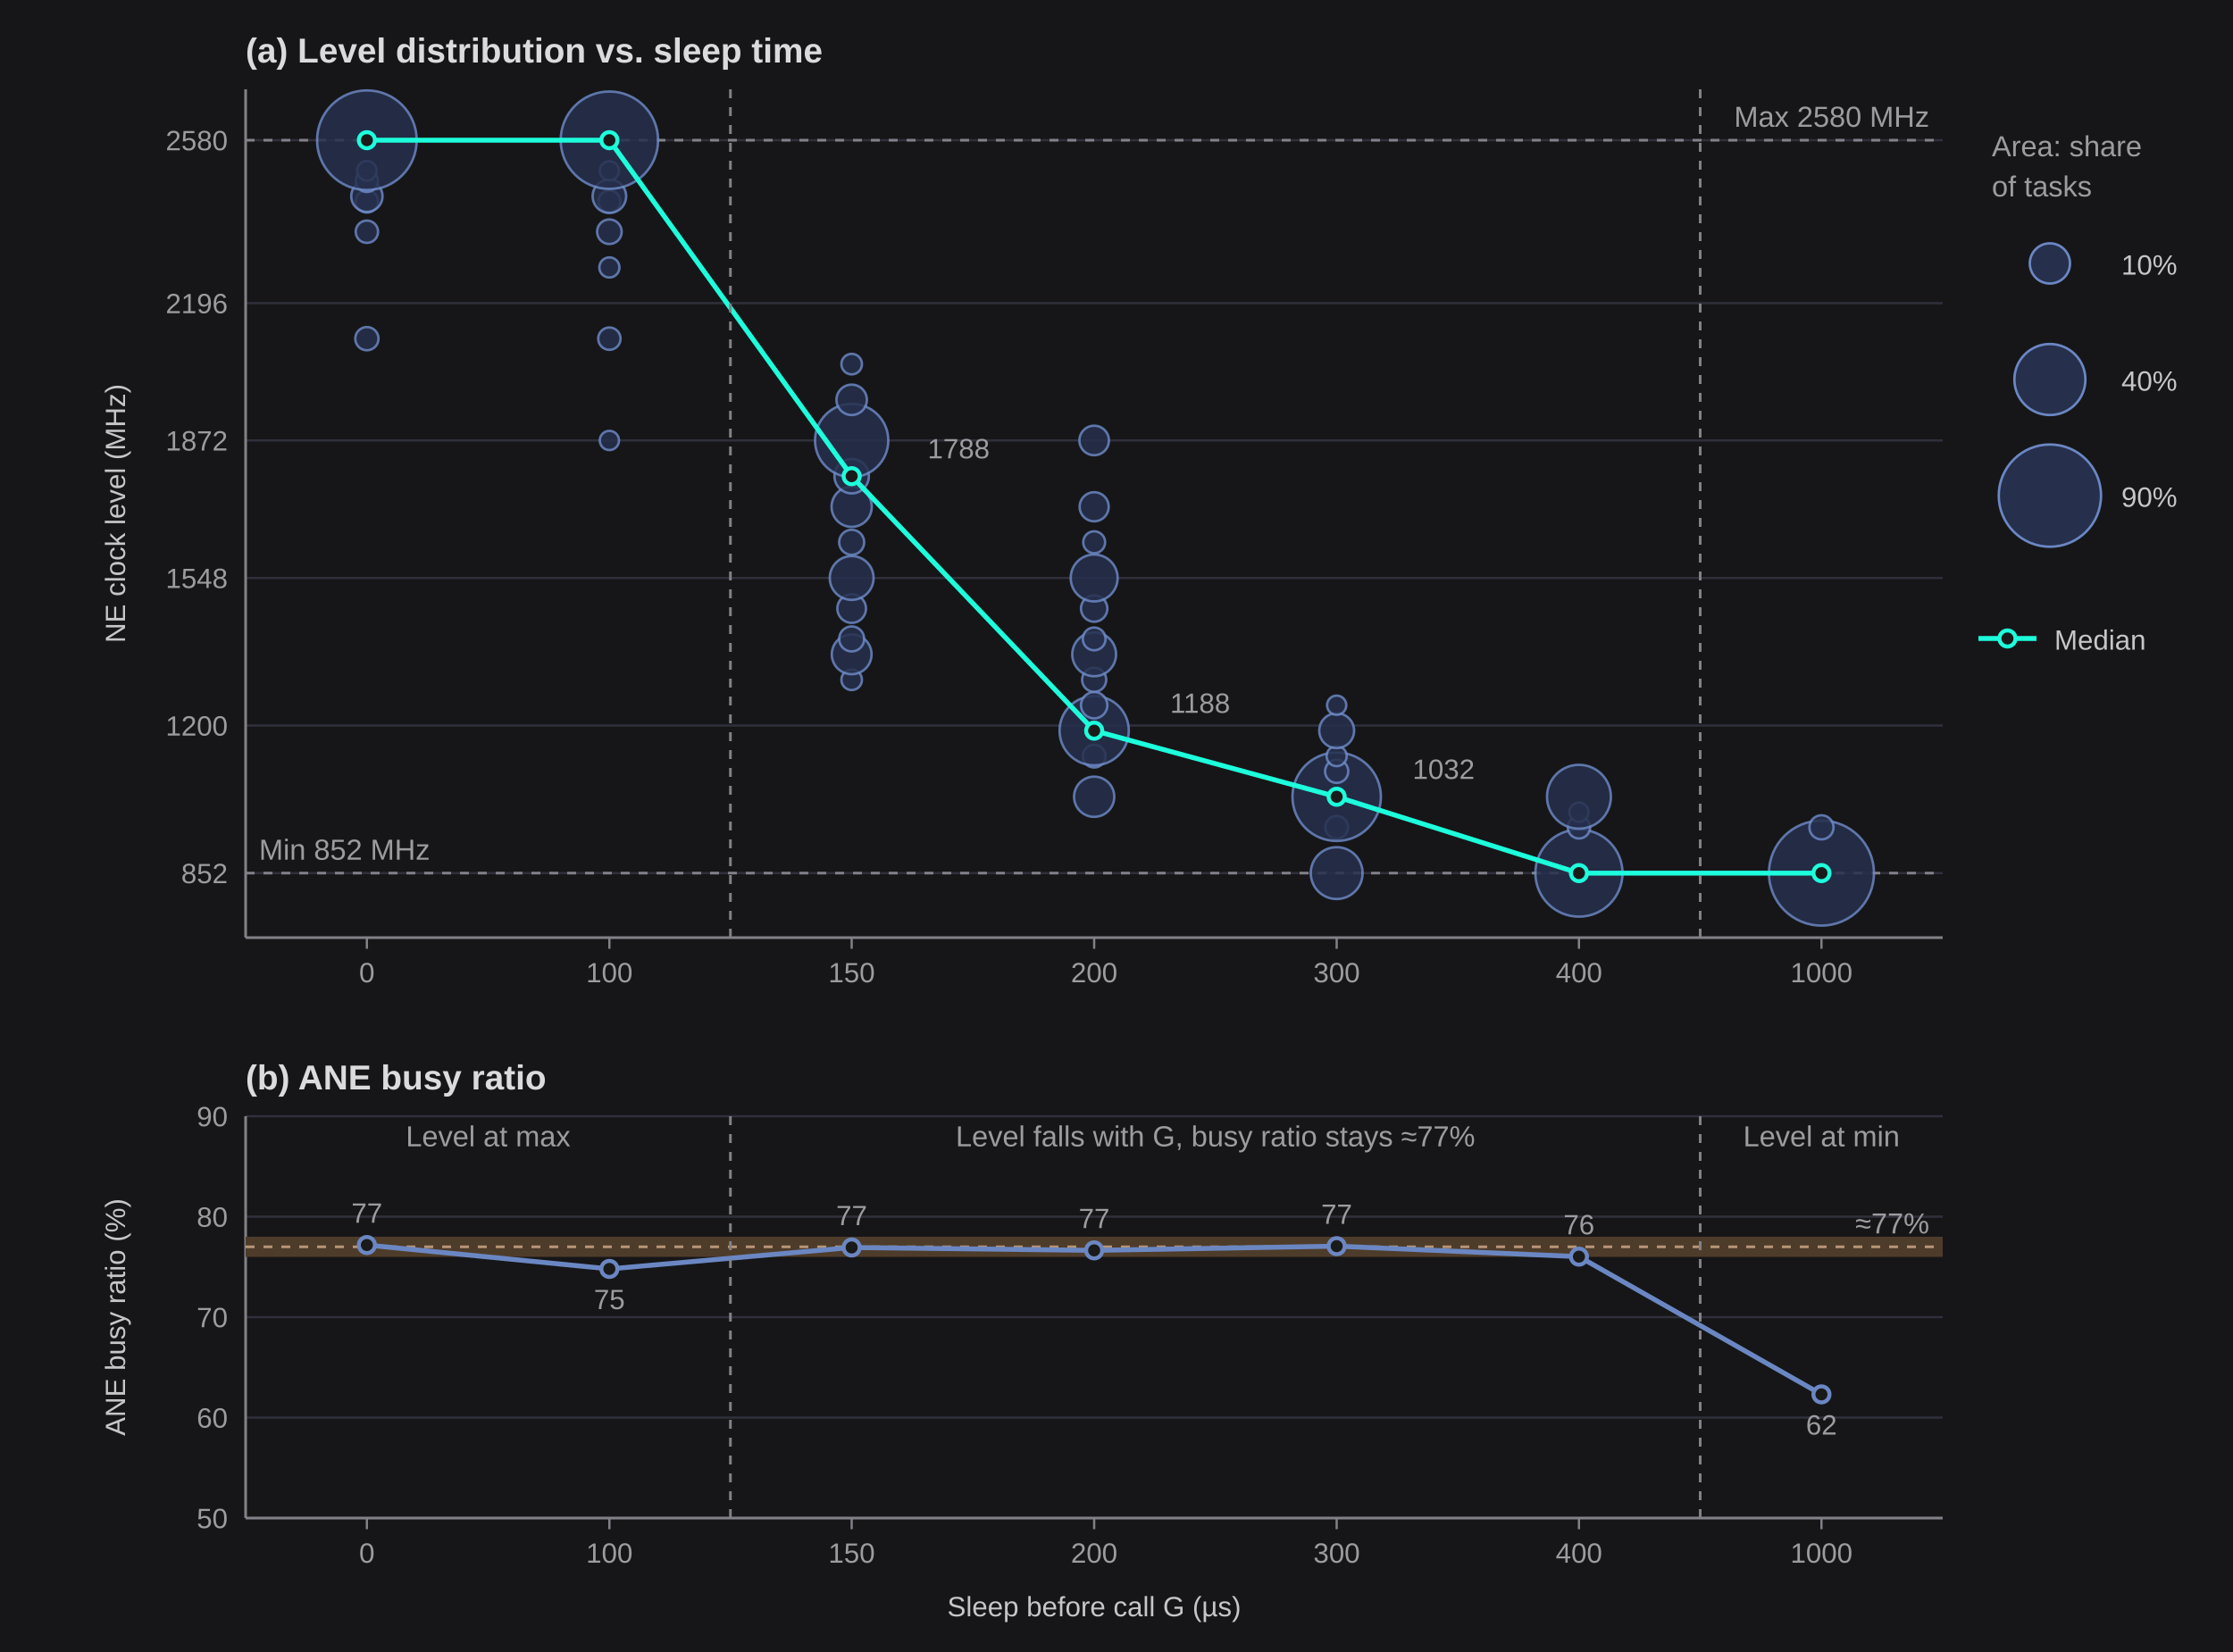
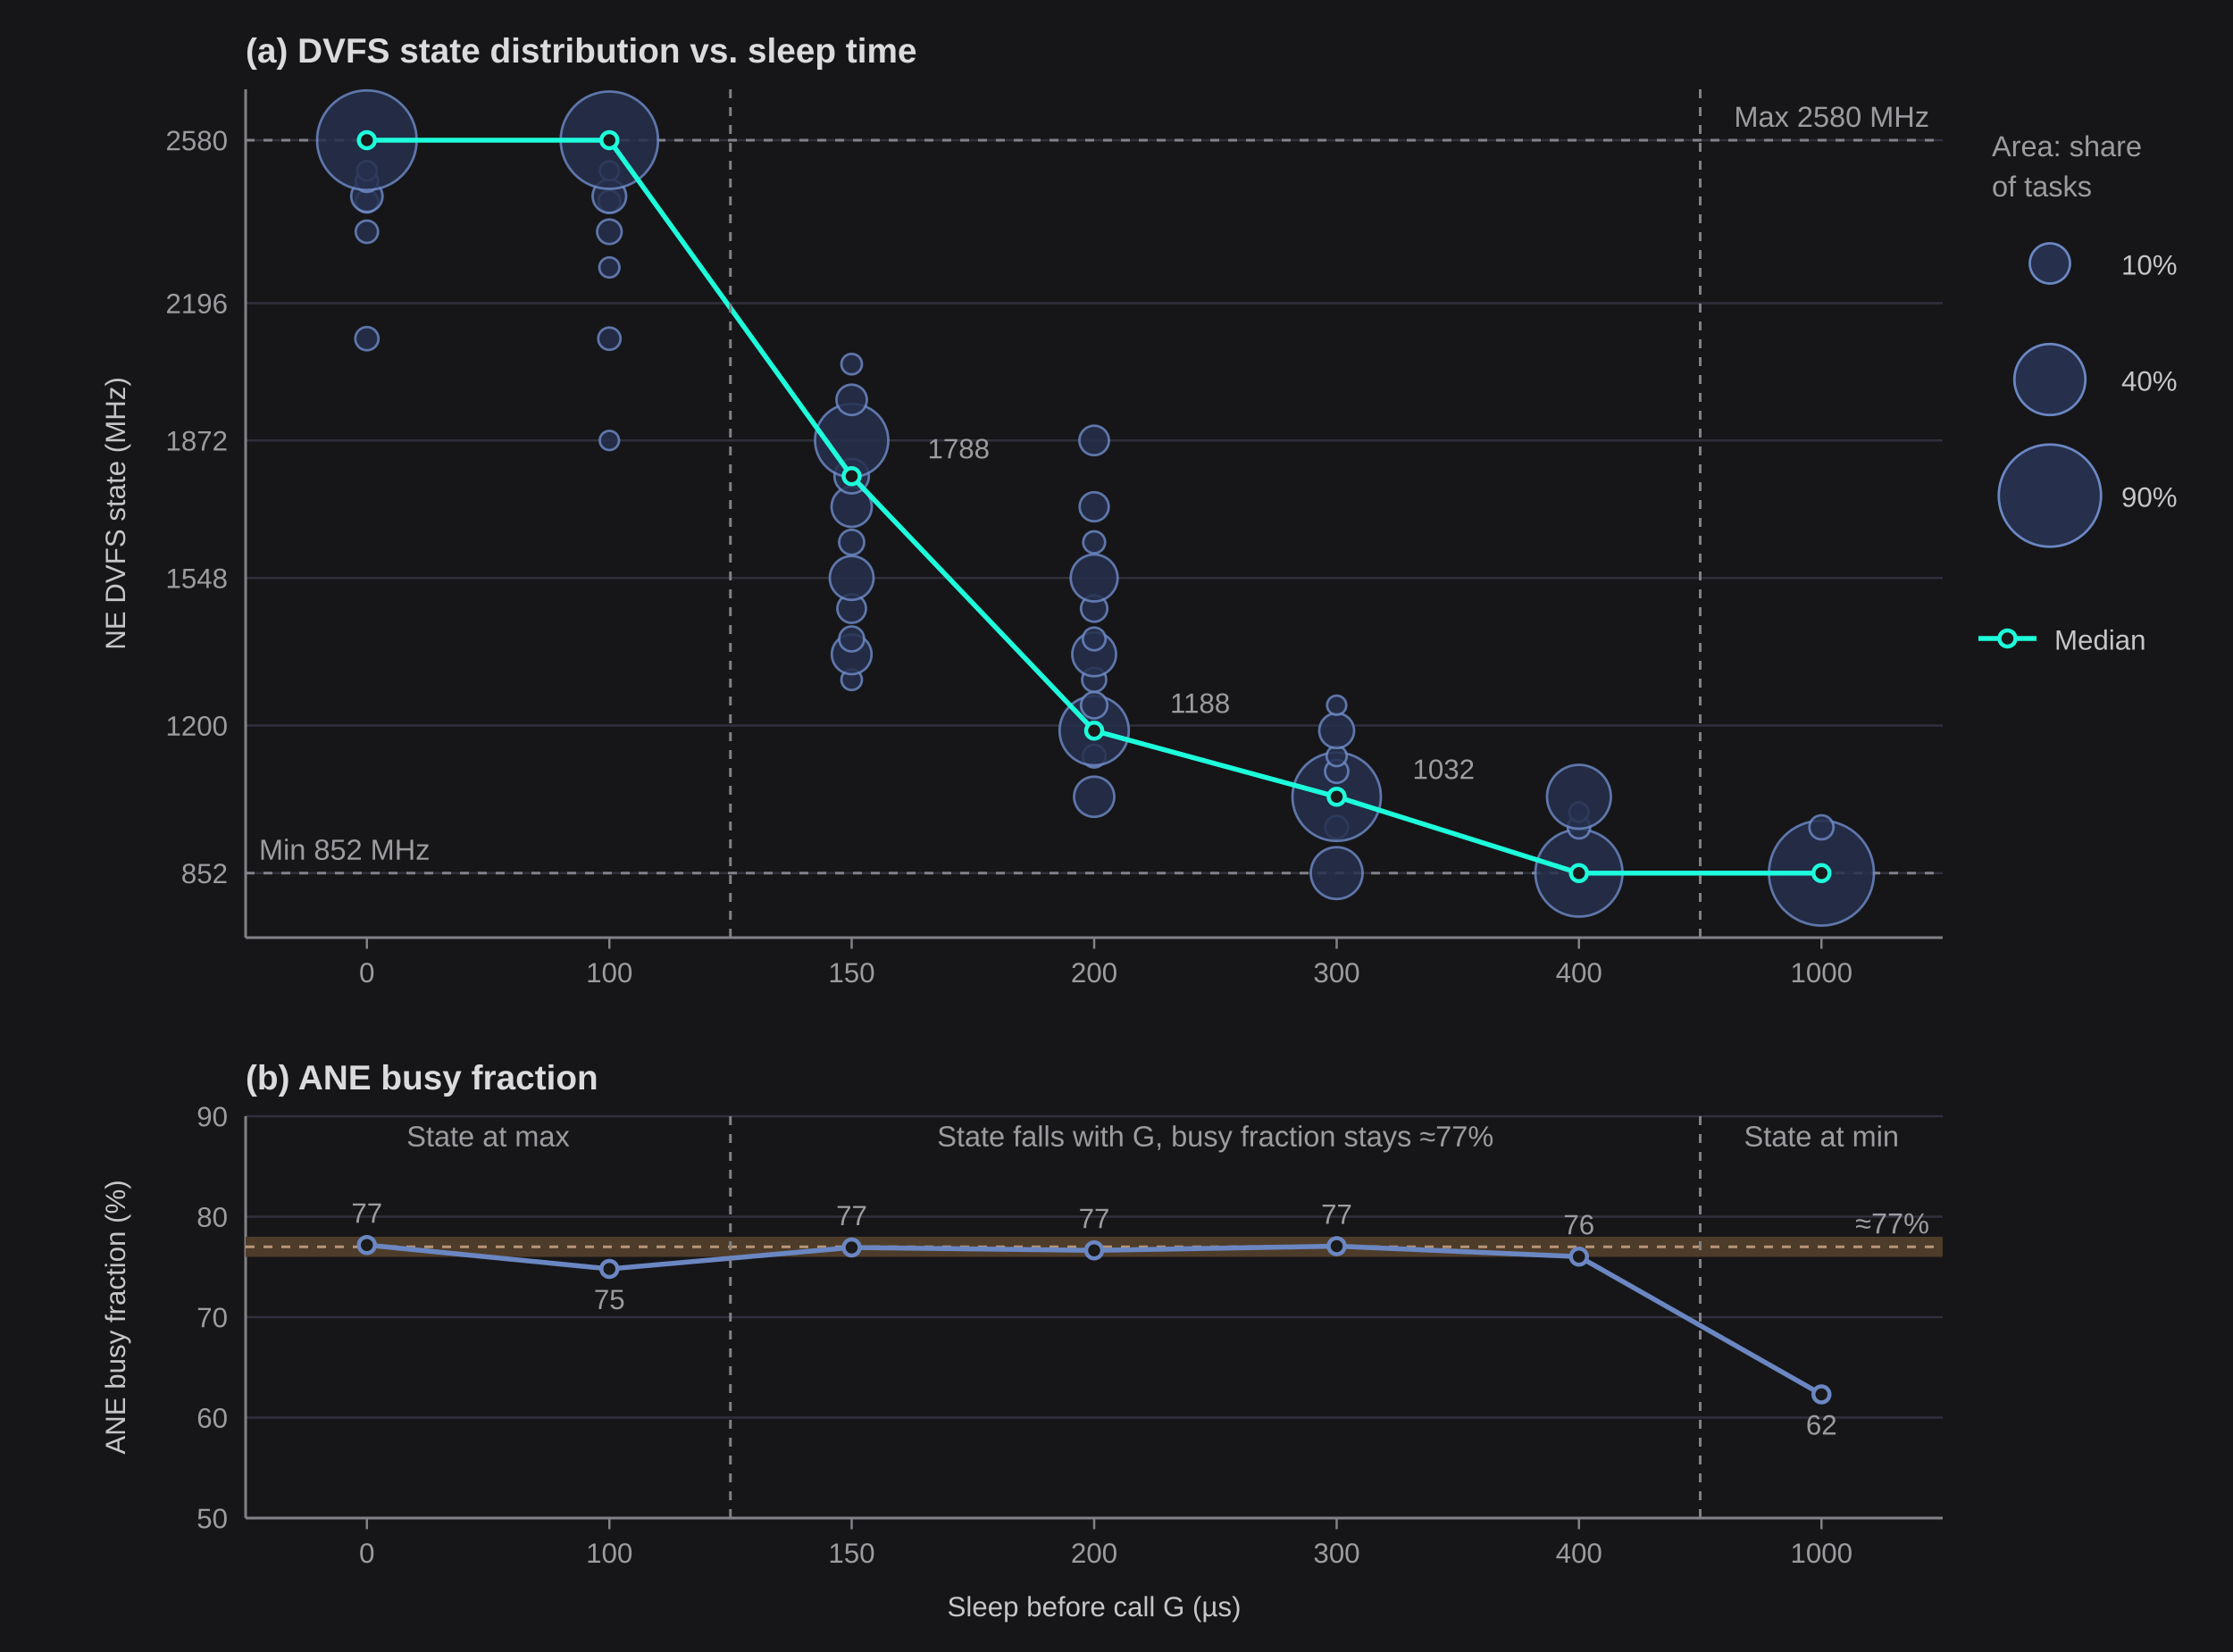
<svg xmlns="http://www.w3.org/2000/svg" viewBox="0 0 1000 740" font-family="Helvetica Neue, PingFang SC, Arial, sans-serif">
  <rect x="0" y="0" width="1000" height="740" fill="#161618" />
  <style>text{fill:#dbdbde} .h{font-size:18px;font-weight:600} .h2{font-size:15.5px;font-weight:600} .b{font-size:14.5px;fill:#c6c6c8} .c{font-size:13px;fill:#9c9ca0} .s{font-size:12.5px;fill:#c6c6c8} .tk{font-size:12.5px;fill:#9c9ca0;font-family:Helvetica Neue,Arial,sans-serif}</style>
  <defs>
    <marker id="a" markerWidth="10" markerHeight="10" refX="8" refY="5" orient="auto">
      <path d="M0,1 L9,5 L0,9" fill="none" stroke="#c6c6c8" stroke-width="1.6" />
    </marker>
  </defs>
  <line x1="110" y1="391.1" x2="870" y2="391.1" stroke="#30303c" stroke-width="1" />
  <text class="tk" x="102.0" y="395.6" text-anchor="end">852</text>
  <line x1="110" y1="325.0" x2="870" y2="325.0" stroke="#30303c" stroke-width="1" />
  <text class="tk" x="102.0" y="329.5" text-anchor="end">1200</text>
  <line x1="110" y1="258.9" x2="870" y2="258.9" stroke="#30303c" stroke-width="1" />
  <text class="tk" x="102.0" y="263.4" text-anchor="end">1548</text>
  <line x1="110" y1="197.3" x2="870" y2="197.3" stroke="#30303c" stroke-width="1" />
  <text class="tk" x="102.0" y="201.8" text-anchor="end">1872</text>
  <line x1="110" y1="135.8" x2="870" y2="135.8" stroke="#30303c" stroke-width="1" />
  <text class="tk" x="102.0" y="140.3" text-anchor="end">2196</text>
  <line x1="110" y1="62.8" x2="870" y2="62.8" stroke="#30303c" stroke-width="1" />
  <text class="tk" x="102.0" y="67.3" text-anchor="end">2580</text>
  <line x1="164.3" y1="420" x2="164.3" y2="425" stroke="#818187" stroke-width="1" />
  <text class="tk" x="164.3" y="440.0" text-anchor="middle">0</text>
  <line x1="272.9" y1="420" x2="272.9" y2="425" stroke="#818187" stroke-width="1" />
  <text class="tk" x="272.9" y="440.0" text-anchor="middle">100</text>
  <line x1="381.4" y1="420" x2="381.4" y2="425" stroke="#818187" stroke-width="1" />
  <text class="tk" x="381.4" y="440.0" text-anchor="middle">150</text>
  <line x1="490.0" y1="420" x2="490.0" y2="425" stroke="#818187" stroke-width="1" />
  <text class="tk" x="490.0" y="440.0" text-anchor="middle">200</text>
  <line x1="598.6" y1="420" x2="598.6" y2="425" stroke="#818187" stroke-width="1" />
  <text class="tk" x="598.6" y="440.0" text-anchor="middle">300</text>
  <line x1="707.1" y1="420" x2="707.1" y2="425" stroke="#818187" stroke-width="1" />
  <text class="tk" x="707.1" y="440.0" text-anchor="middle">400</text>
  <line x1="815.7" y1="420" x2="815.7" y2="425" stroke="#818187" stroke-width="1" />
  <text class="tk" x="815.7" y="440.0" text-anchor="middle">1000</text>
  <line x1="110" y1="420" x2="870" y2="420" stroke="#818187" stroke-width="1.2" />
  <line x1="110" y1="40" x2="110" y2="420" stroke="#818187" stroke-width="1.2" />
-   <text class="s" x="56" y="230.0" text-anchor="middle" transform="rotate(-90 56 230.0)">NE clock level (MHz)</text>
-   <text class="h2" x="110.0" y="28.0" text-anchor="start">(a) Level distribution vs. sleep time</text>
+   <text class="s" x="56" y="230.0" text-anchor="middle" transform="rotate(-90 56 230.0)">NE DVFS state (MHz)</text>
+   <text class="h2" x="110.0" y="28.0" text-anchor="start">(a) DVFS state distribution vs. sleep time</text>
  <line x1="110" y1="62.8" x2="870" y2="62.8" stroke="#818187" stroke-width="1.2" stroke-dasharray="4 4" />
  <text class="c" x="864.0" y="56.8" text-anchor="end">Max 2580 MHz</text>
  <line x1="110" y1="391.1" x2="870" y2="391.1" stroke="#818187" stroke-width="1.2" stroke-dasharray="4 4" />
  <text class="c" x="116.0" y="385.1" text-anchor="start">Min 852 MHz</text>
  <circle cx="164.3" cy="151.7" r="5.2" fill="#262f4c" stroke="#6b87c3" stroke-width="1.1" opacity="0.85" />
  <circle cx="164.3" cy="103.8" r="5.0" fill="#262f4c" stroke="#6b87c3" stroke-width="1.1" opacity="0.85" />
  <circle cx="164.3" cy="90.2" r="5.0" fill="#262f4c" stroke="#6b87c3" stroke-width="1.1" opacity="0.85" />
  <circle cx="164.3" cy="87.9" r="7.0" fill="#262f4c" stroke="#6b87c3" stroke-width="1.1" opacity="0.85" />
  <circle cx="164.3" cy="81.0" r="5.0" fill="#262f4c" stroke="#6b87c3" stroke-width="1.1" opacity="0.85" />
  <circle cx="164.3" cy="76.5" r="4.4" fill="#262f4c" stroke="#6b87c3" stroke-width="1.1" opacity="0.85" />
  <circle cx="164.3" cy="62.8" r="22.3" fill="#262f4c" stroke="#6b87c3" stroke-width="1.1" opacity="0.85" />
  <circle cx="272.9" cy="197.3" r="4.3" fill="#262f4c" stroke="#6b87c3" stroke-width="1.1" opacity="0.85" />
  <circle cx="272.9" cy="151.7" r="5.0" fill="#262f4c" stroke="#6b87c3" stroke-width="1.1" opacity="0.85" />
  <circle cx="272.9" cy="119.8" r="4.5" fill="#262f4c" stroke="#6b87c3" stroke-width="1.1" opacity="0.85" />
  <circle cx="272.9" cy="103.8" r="5.5" fill="#262f4c" stroke="#6b87c3" stroke-width="1.1" opacity="0.85" />
  <circle cx="272.9" cy="90.2" r="4.9" fill="#262f4c" stroke="#6b87c3" stroke-width="1.1" opacity="0.85" />
  <circle cx="272.9" cy="87.9" r="7.5" fill="#262f4c" stroke="#6b87c3" stroke-width="1.1" opacity="0.85" />
  <circle cx="272.9" cy="76.5" r="4.3" fill="#262f4c" stroke="#6b87c3" stroke-width="1.1" opacity="0.85" />
  <circle cx="272.9" cy="62.8" r="21.8" fill="#262f4c" stroke="#6b87c3" stroke-width="1.1" opacity="0.85" />
  <circle cx="381.4" cy="304.5" r="4.6" fill="#262f4c" stroke="#6b87c3" stroke-width="1.1" opacity="0.85" />
  <circle cx="381.4" cy="293.1" r="8.9" fill="#262f4c" stroke="#6b87c3" stroke-width="1.1" opacity="0.85" />
  <circle cx="381.4" cy="286.2" r="5.6" fill="#262f4c" stroke="#6b87c3" stroke-width="1.1" opacity="0.85" />
  <circle cx="381.4" cy="272.6" r="6.4" fill="#262f4c" stroke="#6b87c3" stroke-width="1.1" opacity="0.85" />
  <circle cx="381.4" cy="258.9" r="9.8" fill="#262f4c" stroke="#6b87c3" stroke-width="1.1" opacity="0.85" />
  <circle cx="381.4" cy="242.9" r="5.6" fill="#262f4c" stroke="#6b87c3" stroke-width="1.1" opacity="0.85" />
  <circle cx="381.4" cy="227.0" r="9.0" fill="#262f4c" stroke="#6b87c3" stroke-width="1.1" opacity="0.85" />
  <circle cx="381.4" cy="213.3" r="7.7" fill="#262f4c" stroke="#6b87c3" stroke-width="1.1" opacity="0.85" />
  <circle cx="381.4" cy="197.3" r="16.4" fill="#262f4c" stroke="#6b87c3" stroke-width="1.1" opacity="0.85" />
  <circle cx="381.4" cy="179.1" r="6.8" fill="#262f4c" stroke="#6b87c3" stroke-width="1.1" opacity="0.85" />
  <circle cx="381.4" cy="163.1" r="4.6" fill="#262f4c" stroke="#6b87c3" stroke-width="1.1" opacity="0.85" />
  <circle cx="490.0" cy="356.9" r="9.0" fill="#262f4c" stroke="#6b87c3" stroke-width="1.1" opacity="0.85" />
  <circle cx="490.0" cy="338.7" r="5.1" fill="#262f4c" stroke="#6b87c3" stroke-width="1.1" opacity="0.85" />
  <circle cx="490.0" cy="327.3" r="15.5" fill="#262f4c" stroke="#6b87c3" stroke-width="1.1" opacity="0.85" />
  <circle cx="490.0" cy="315.9" r="5.9" fill="#262f4c" stroke="#6b87c3" stroke-width="1.1" opacity="0.85" />
  <circle cx="490.0" cy="304.5" r="5.4" fill="#262f4c" stroke="#6b87c3" stroke-width="1.1" opacity="0.85" />
  <circle cx="490.0" cy="293.1" r="9.8" fill="#262f4c" stroke="#6b87c3" stroke-width="1.1" opacity="0.85" />
  <circle cx="490.0" cy="286.2" r="5.1" fill="#262f4c" stroke="#6b87c3" stroke-width="1.1" opacity="0.85" />
  <circle cx="490.0" cy="272.6" r="5.9" fill="#262f4c" stroke="#6b87c3" stroke-width="1.1" opacity="0.85" />
  <circle cx="490.0" cy="258.9" r="10.5" fill="#262f4c" stroke="#6b87c3" stroke-width="1.1" opacity="0.85" />
  <circle cx="490.0" cy="242.9" r="4.9" fill="#262f4c" stroke="#6b87c3" stroke-width="1.1" opacity="0.85" />
  <circle cx="490.0" cy="227.0" r="6.5" fill="#262f4c" stroke="#6b87c3" stroke-width="1.1" opacity="0.85" />
  <circle cx="490.0" cy="197.3" r="6.6" fill="#262f4c" stroke="#6b87c3" stroke-width="1.1" opacity="0.85" />
  <circle cx="598.6" cy="391.1" r="11.6" fill="#262f4c" stroke="#6b87c3" stroke-width="1.1" opacity="0.85" />
  <circle cx="598.6" cy="370.6" r="5.1" fill="#262f4c" stroke="#6b87c3" stroke-width="1.1" opacity="0.85" />
  <circle cx="598.6" cy="356.9" r="19.8" fill="#262f4c" stroke="#6b87c3" stroke-width="1.1" opacity="0.85" />
  <circle cx="598.6" cy="345.5" r="5.2" fill="#262f4c" stroke="#6b87c3" stroke-width="1.1" opacity="0.85" />
  <circle cx="598.6" cy="338.7" r="4.5" fill="#262f4c" stroke="#6b87c3" stroke-width="1.1" opacity="0.85" />
  <circle cx="598.6" cy="327.3" r="7.8" fill="#262f4c" stroke="#6b87c3" stroke-width="1.1" opacity="0.85" />
  <circle cx="598.6" cy="315.9" r="4.3" fill="#262f4c" stroke="#6b87c3" stroke-width="1.1" opacity="0.85" />
  <circle cx="707.1" cy="391.1" r="19.5" fill="#262f4c" stroke="#6b87c3" stroke-width="1.1" opacity="0.85" />
  <circle cx="707.1" cy="370.6" r="5.0" fill="#262f4c" stroke="#6b87c3" stroke-width="1.1" opacity="0.85" />
  <circle cx="707.1" cy="363.8" r="4.3" fill="#262f4c" stroke="#6b87c3" stroke-width="1.1" opacity="0.85" />
  <circle cx="707.1" cy="356.9" r="14.3" fill="#262f4c" stroke="#6b87c3" stroke-width="1.1" opacity="0.85" />
  <circle cx="815.7" cy="391.1" r="23.5" fill="#262f4c" stroke="#6b87c3" stroke-width="1.1" opacity="0.85" />
  <circle cx="815.7" cy="370.6" r="5.4" fill="#262f4c" stroke="#6b87c3" stroke-width="1.1" opacity="0.85" />
  <path d="M164.3 62.8 L272.9 62.8 L381.4 213.3 L490.0 327.3 L598.6 356.9 L707.1 391.1 L815.7 391.1" fill="none" stroke="#1dffdc" stroke-width="2.2" stroke-linejoin="round" />
  <circle cx="164.3" cy="62.8" r="3.6" fill="#1a1a1a" stroke="#1dffdc" stroke-width="1.8" />
  <circle cx="272.9" cy="62.8" r="3.6" fill="#1a1a1a" stroke="#1dffdc" stroke-width="1.8" />
  <circle cx="381.4" cy="213.3" r="3.6" fill="#1a1a1a" stroke="#1dffdc" stroke-width="1.8" />
  <circle cx="490.0" cy="327.3" r="3.6" fill="#1a1a1a" stroke="#1dffdc" stroke-width="1.8" />
  <circle cx="598.6" cy="356.9" r="3.6" fill="#1a1a1a" stroke="#1dffdc" stroke-width="1.8" />
  <circle cx="707.1" cy="391.1" r="3.6" fill="#1a1a1a" stroke="#1dffdc" stroke-width="1.8" />
  <circle cx="815.7" cy="391.1" r="3.6" fill="#1a1a1a" stroke="#1dffdc" stroke-width="1.8" />
  <text class="tk" x="415.4" y="205.3" text-anchor="start" fill="#1dffdc">1788</text>
  <text class="tk" x="524.0" y="319.3" text-anchor="start" fill="#1dffdc">1188</text>
  <text class="tk" x="632.6" y="348.9" text-anchor="start" fill="#1dffdc">1032</text>
  <text class="c" x="892.0" y="70.0" text-anchor="start">Area: share</text>
  <text class="c" x="892.0" y="88.0" text-anchor="start">of tasks</text>
  <circle cx="918" cy="118" r="9.0" fill="#262f4c" stroke="#6b87c3" stroke-width="1.1" />
  <text class="s" x="950.0" y="123.0" text-anchor="start">10%</text>
  <circle cx="918" cy="170" r="15.9" fill="#262f4c" stroke="#6b87c3" stroke-width="1.1" />
  <text class="s" x="950.0" y="175.0" text-anchor="start">40%</text>
  <circle cx="918" cy="222" r="22.9" fill="#262f4c" stroke="#6b87c3" stroke-width="1.1" />
  <text class="s" x="950.0" y="227.0" text-anchor="start">90%</text>
  <line x1="886" y1="286" x2="912" y2="286" stroke="#1dffdc" stroke-width="2.2" />
  <circle cx="899" cy="286" r="3.6" fill="#1a1a1a" stroke="#1dffdc" stroke-width="1.8" />
  <text class="s" x="920.0" y="291.0" text-anchor="start">Median</text>
  <line x1="110" y1="680.0" x2="870" y2="680.0" stroke="#30303c" stroke-width="1" />
  <text class="tk" x="102.0" y="684.5" text-anchor="end">50</text>
  <line x1="110" y1="635.0" x2="870" y2="635.0" stroke="#30303c" stroke-width="1" />
  <text class="tk" x="102.0" y="639.5" text-anchor="end">60</text>
  <line x1="110" y1="590.0" x2="870" y2="590.0" stroke="#30303c" stroke-width="1" />
  <text class="tk" x="102.0" y="594.5" text-anchor="end">70</text>
  <line x1="110" y1="545.0" x2="870" y2="545.0" stroke="#30303c" stroke-width="1" />
  <text class="tk" x="102.0" y="549.5" text-anchor="end">80</text>
  <line x1="110" y1="500.0" x2="870" y2="500.0" stroke="#30303c" stroke-width="1" />
  <text class="tk" x="102.0" y="504.5" text-anchor="end">90</text>
  <line x1="164.3" y1="680" x2="164.3" y2="685" stroke="#818187" stroke-width="1" />
  <text class="tk" x="164.3" y="700.0" text-anchor="middle">0</text>
  <line x1="272.9" y1="680" x2="272.9" y2="685" stroke="#818187" stroke-width="1" />
  <text class="tk" x="272.9" y="700.0" text-anchor="middle">100</text>
  <line x1="381.4" y1="680" x2="381.4" y2="685" stroke="#818187" stroke-width="1" />
  <text class="tk" x="381.4" y="700.0" text-anchor="middle">150</text>
  <line x1="490.0" y1="680" x2="490.0" y2="685" stroke="#818187" stroke-width="1" />
  <text class="tk" x="490.0" y="700.0" text-anchor="middle">200</text>
  <line x1="598.6" y1="680" x2="598.6" y2="685" stroke="#818187" stroke-width="1" />
  <text class="tk" x="598.6" y="700.0" text-anchor="middle">300</text>
  <line x1="707.1" y1="680" x2="707.1" y2="685" stroke="#818187" stroke-width="1" />
  <text class="tk" x="707.1" y="700.0" text-anchor="middle">400</text>
  <line x1="815.7" y1="680" x2="815.7" y2="685" stroke="#818187" stroke-width="1" />
  <text class="tk" x="815.7" y="700.0" text-anchor="middle">1000</text>
  <line x1="110" y1="680" x2="870" y2="680" stroke="#818187" stroke-width="1.2" />
  <line x1="110" y1="500" x2="110" y2="680" stroke="#818187" stroke-width="1.2" />
  <text class="s" x="490.0" y="724.0" text-anchor="middle">Sleep before call G (µs)</text>
-   <text class="s" x="56" y="590.0" text-anchor="middle" transform="rotate(-90 56 590.0)">ANE busy ratio (%)</text>
-   <text class="h2" x="110.0" y="488.0" text-anchor="start">(b) ANE busy ratio</text>
+   <text class="s" x="56" y="590.0" text-anchor="middle" transform="rotate(-90 56 590.0)">ANE busy fraction (%)</text>
+   <text class="h2" x="110.0" y="488.0" text-anchor="start">(b) ANE busy fraction</text>
  <rect x="110" y="554.0" width="760" height="9.0" fill="#4e3c2a" />
  <line x1="110" y1="558.5" x2="870" y2="558.5" stroke="#b79578" stroke-width="1.2" stroke-dasharray="4 4" />
  <text class="c" x="864.0" y="552.5" text-anchor="end">≈77%</text>
  <path d="M164.3 557.7 L272.9 568.4 L381.4 558.8 L490.0 560.1 L598.6 558.2 L707.1 562.9 L815.7 624.6" fill="none" stroke="#6b87c3" stroke-width="2.2" stroke-linejoin="round" />
  <circle cx="164.3" cy="557.7" r="3.6" fill="#1a1a1a" stroke="#6b87c3" stroke-width="1.8" />
  <circle cx="272.9" cy="568.4" r="3.6" fill="#1a1a1a" stroke="#6b87c3" stroke-width="1.8" />
  <circle cx="381.4" cy="558.8" r="3.6" fill="#1a1a1a" stroke="#6b87c3" stroke-width="1.8" />
  <circle cx="490.0" cy="560.1" r="3.6" fill="#1a1a1a" stroke="#6b87c3" stroke-width="1.8" />
  <circle cx="598.6" cy="558.2" r="3.6" fill="#1a1a1a" stroke="#6b87c3" stroke-width="1.8" />
  <circle cx="707.1" cy="562.9" r="3.6" fill="#1a1a1a" stroke="#6b87c3" stroke-width="1.8" />
  <circle cx="815.7" cy="624.6" r="3.6" fill="#1a1a1a" stroke="#6b87c3" stroke-width="1.8" />
  <text class="tk" x="164.3" y="547.7" text-anchor="middle">77</text>
  <text class="tk" x="272.9" y="586.4" text-anchor="middle">75</text>
  <text class="tk" x="381.4" y="548.8" text-anchor="middle">77</text>
  <text class="tk" x="490.0" y="550.1" text-anchor="middle">77</text>
  <text class="tk" x="598.6" y="548.2" text-anchor="middle">77</text>
  <text class="tk" x="707.1" y="552.9" text-anchor="middle">76</text>
  <text class="tk" x="815.7" y="642.6" text-anchor="middle">62</text>
-   <text class="c" x="218.6" y="513.5" text-anchor="middle" fill="#1dffdc">Level at max</text>
-   <text class="c" x="544.3" y="513.5" text-anchor="middle" fill="#6b87c3">Level falls with G, busy ratio stays ≈77%</text>
-   <text class="c" x="815.7" y="513.5" text-anchor="middle" fill="#1dffdc">Level at min</text>
+   <text class="c" x="218.6" y="513.5" text-anchor="middle" fill="#1dffdc">State at max</text>
+   <text class="c" x="544.3" y="513.5" text-anchor="middle" fill="#6b87c3">State falls with G, busy fraction stays ≈77%</text>
+   <text class="c" x="815.7" y="513.5" text-anchor="middle" fill="#1dffdc">State at min</text>
  <line x1="327.1" y1="40" x2="327.1" y2="420" stroke="#818187" stroke-width="1.2" stroke-dasharray="4 4" />
  <line x1="327.1" y1="500" x2="327.1" y2="680" stroke="#818187" stroke-width="1.2" stroke-dasharray="4 4" />
  <line x1="761.4" y1="40" x2="761.4" y2="420" stroke="#818187" stroke-width="1.2" stroke-dasharray="4 4" />
  <line x1="761.4" y1="500" x2="761.4" y2="680" stroke="#818187" stroke-width="1.2" stroke-dasharray="4 4" />
</svg>
